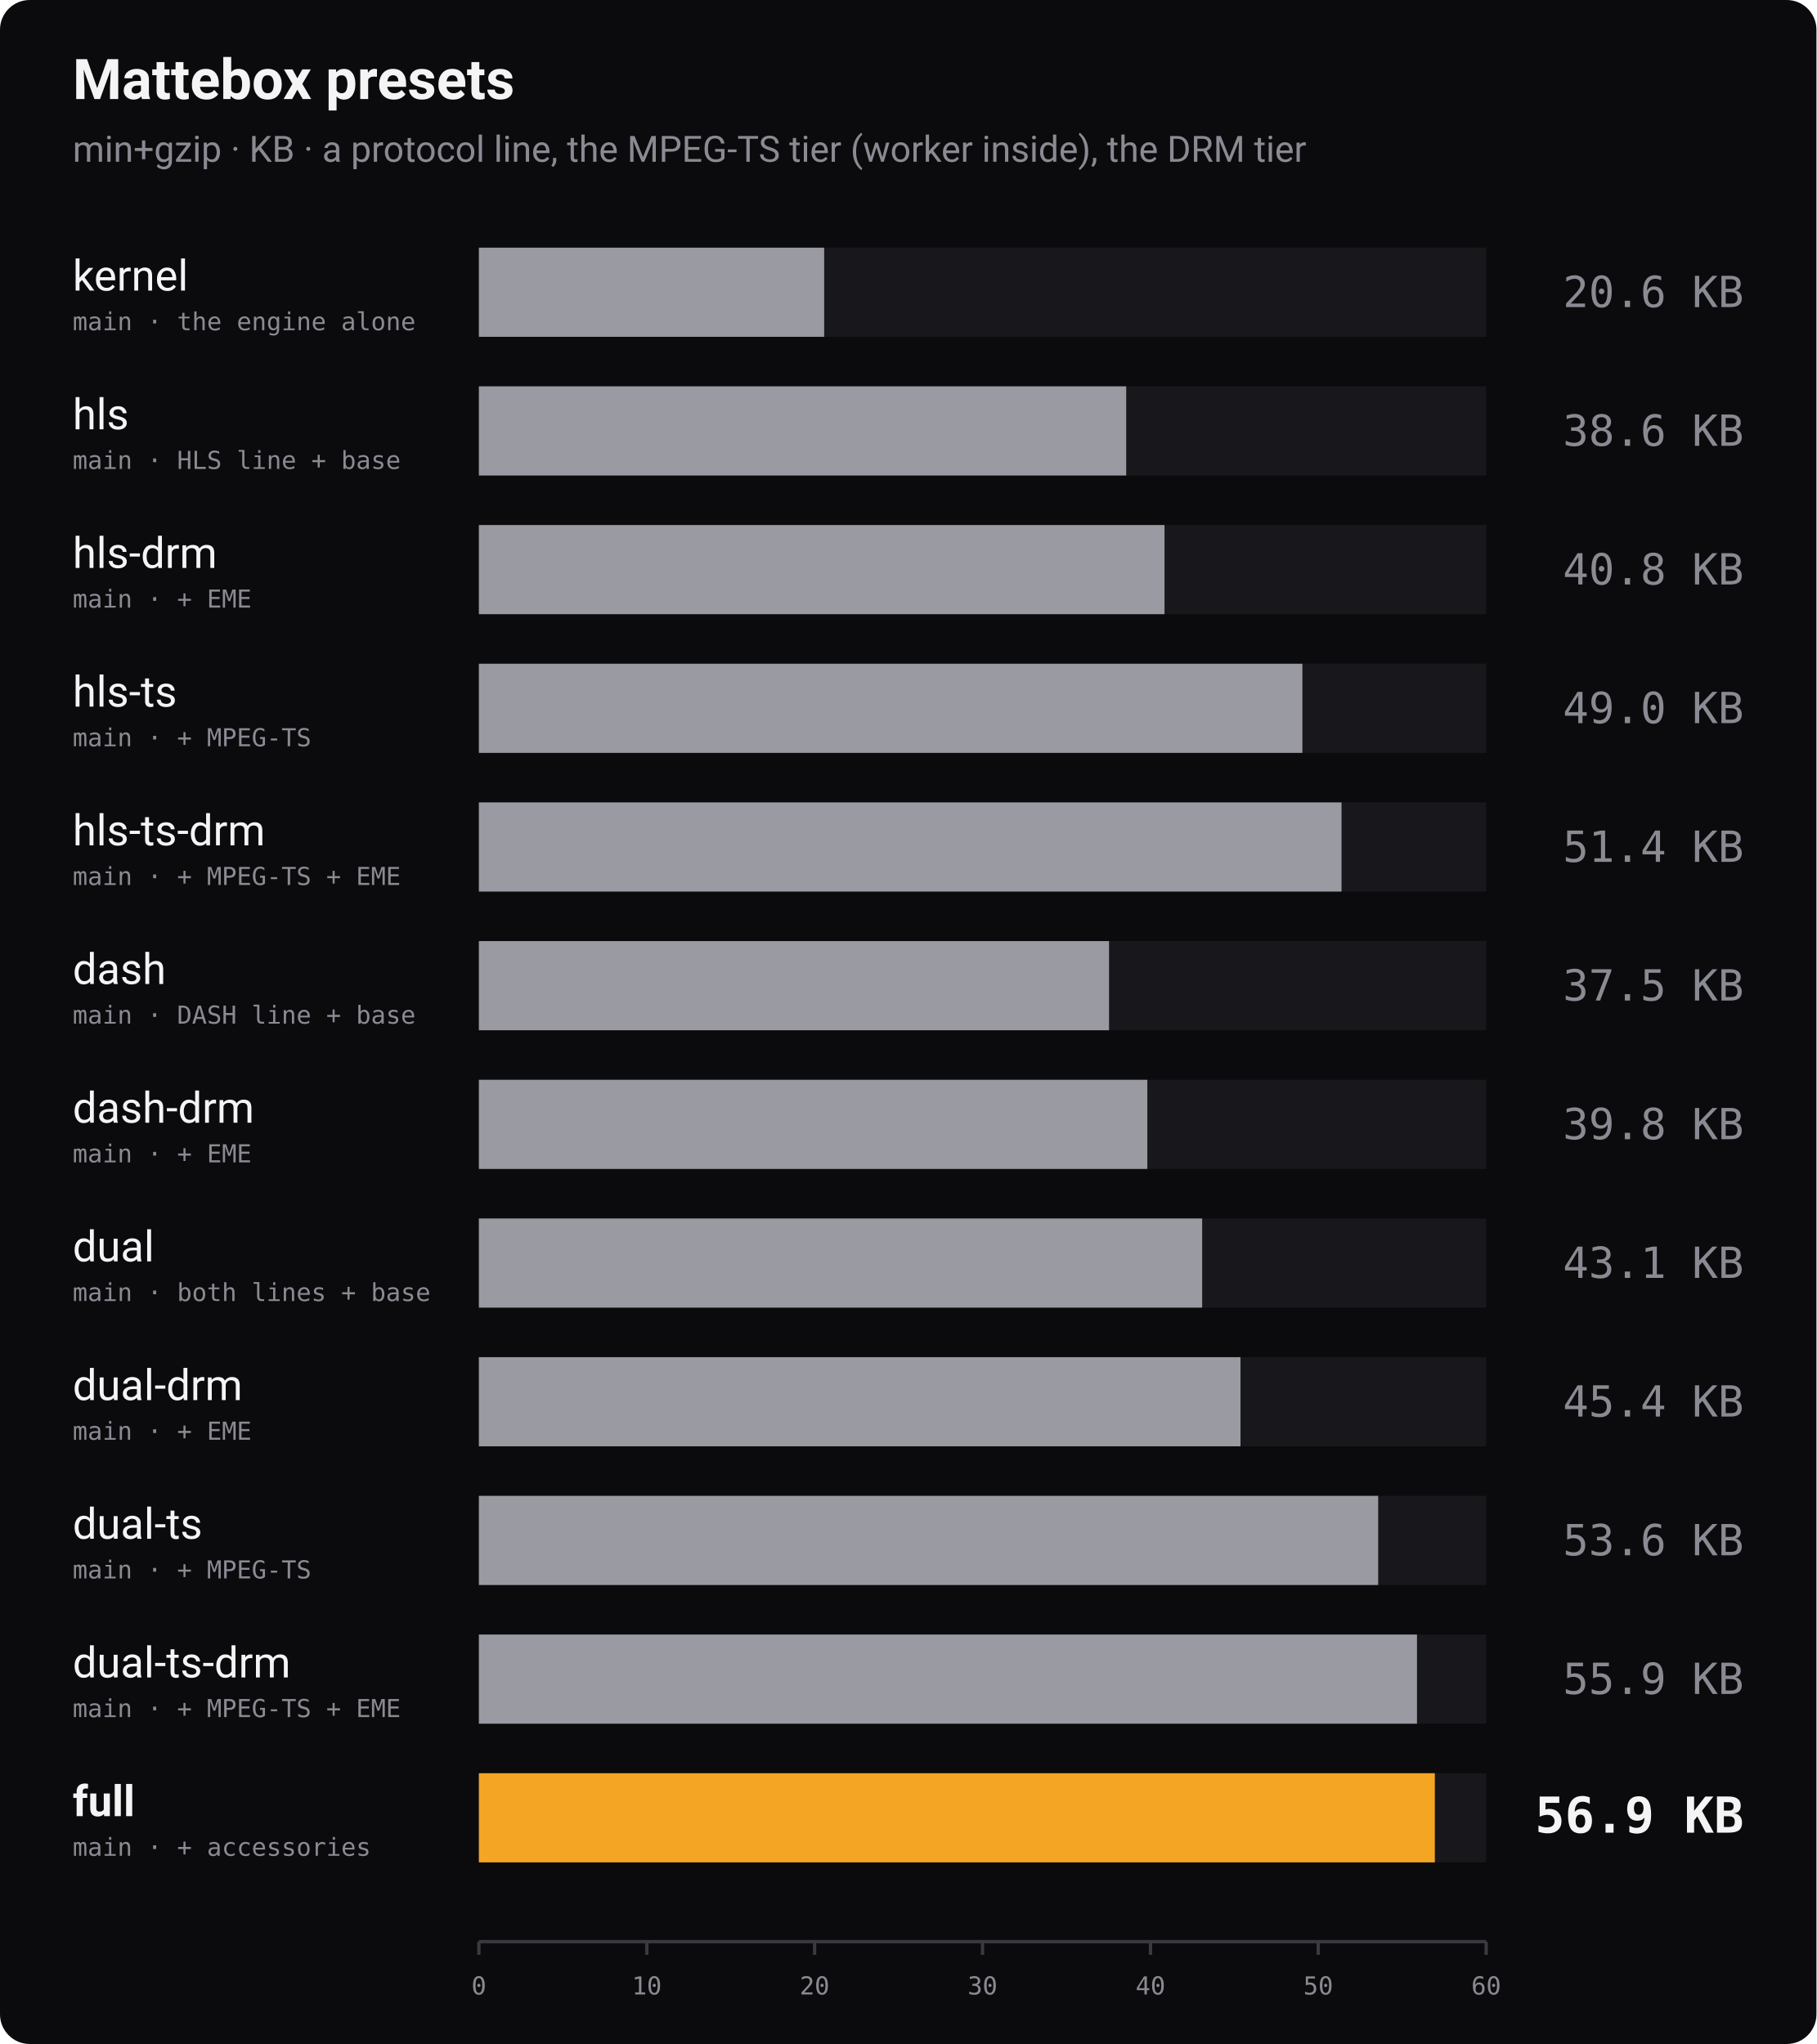
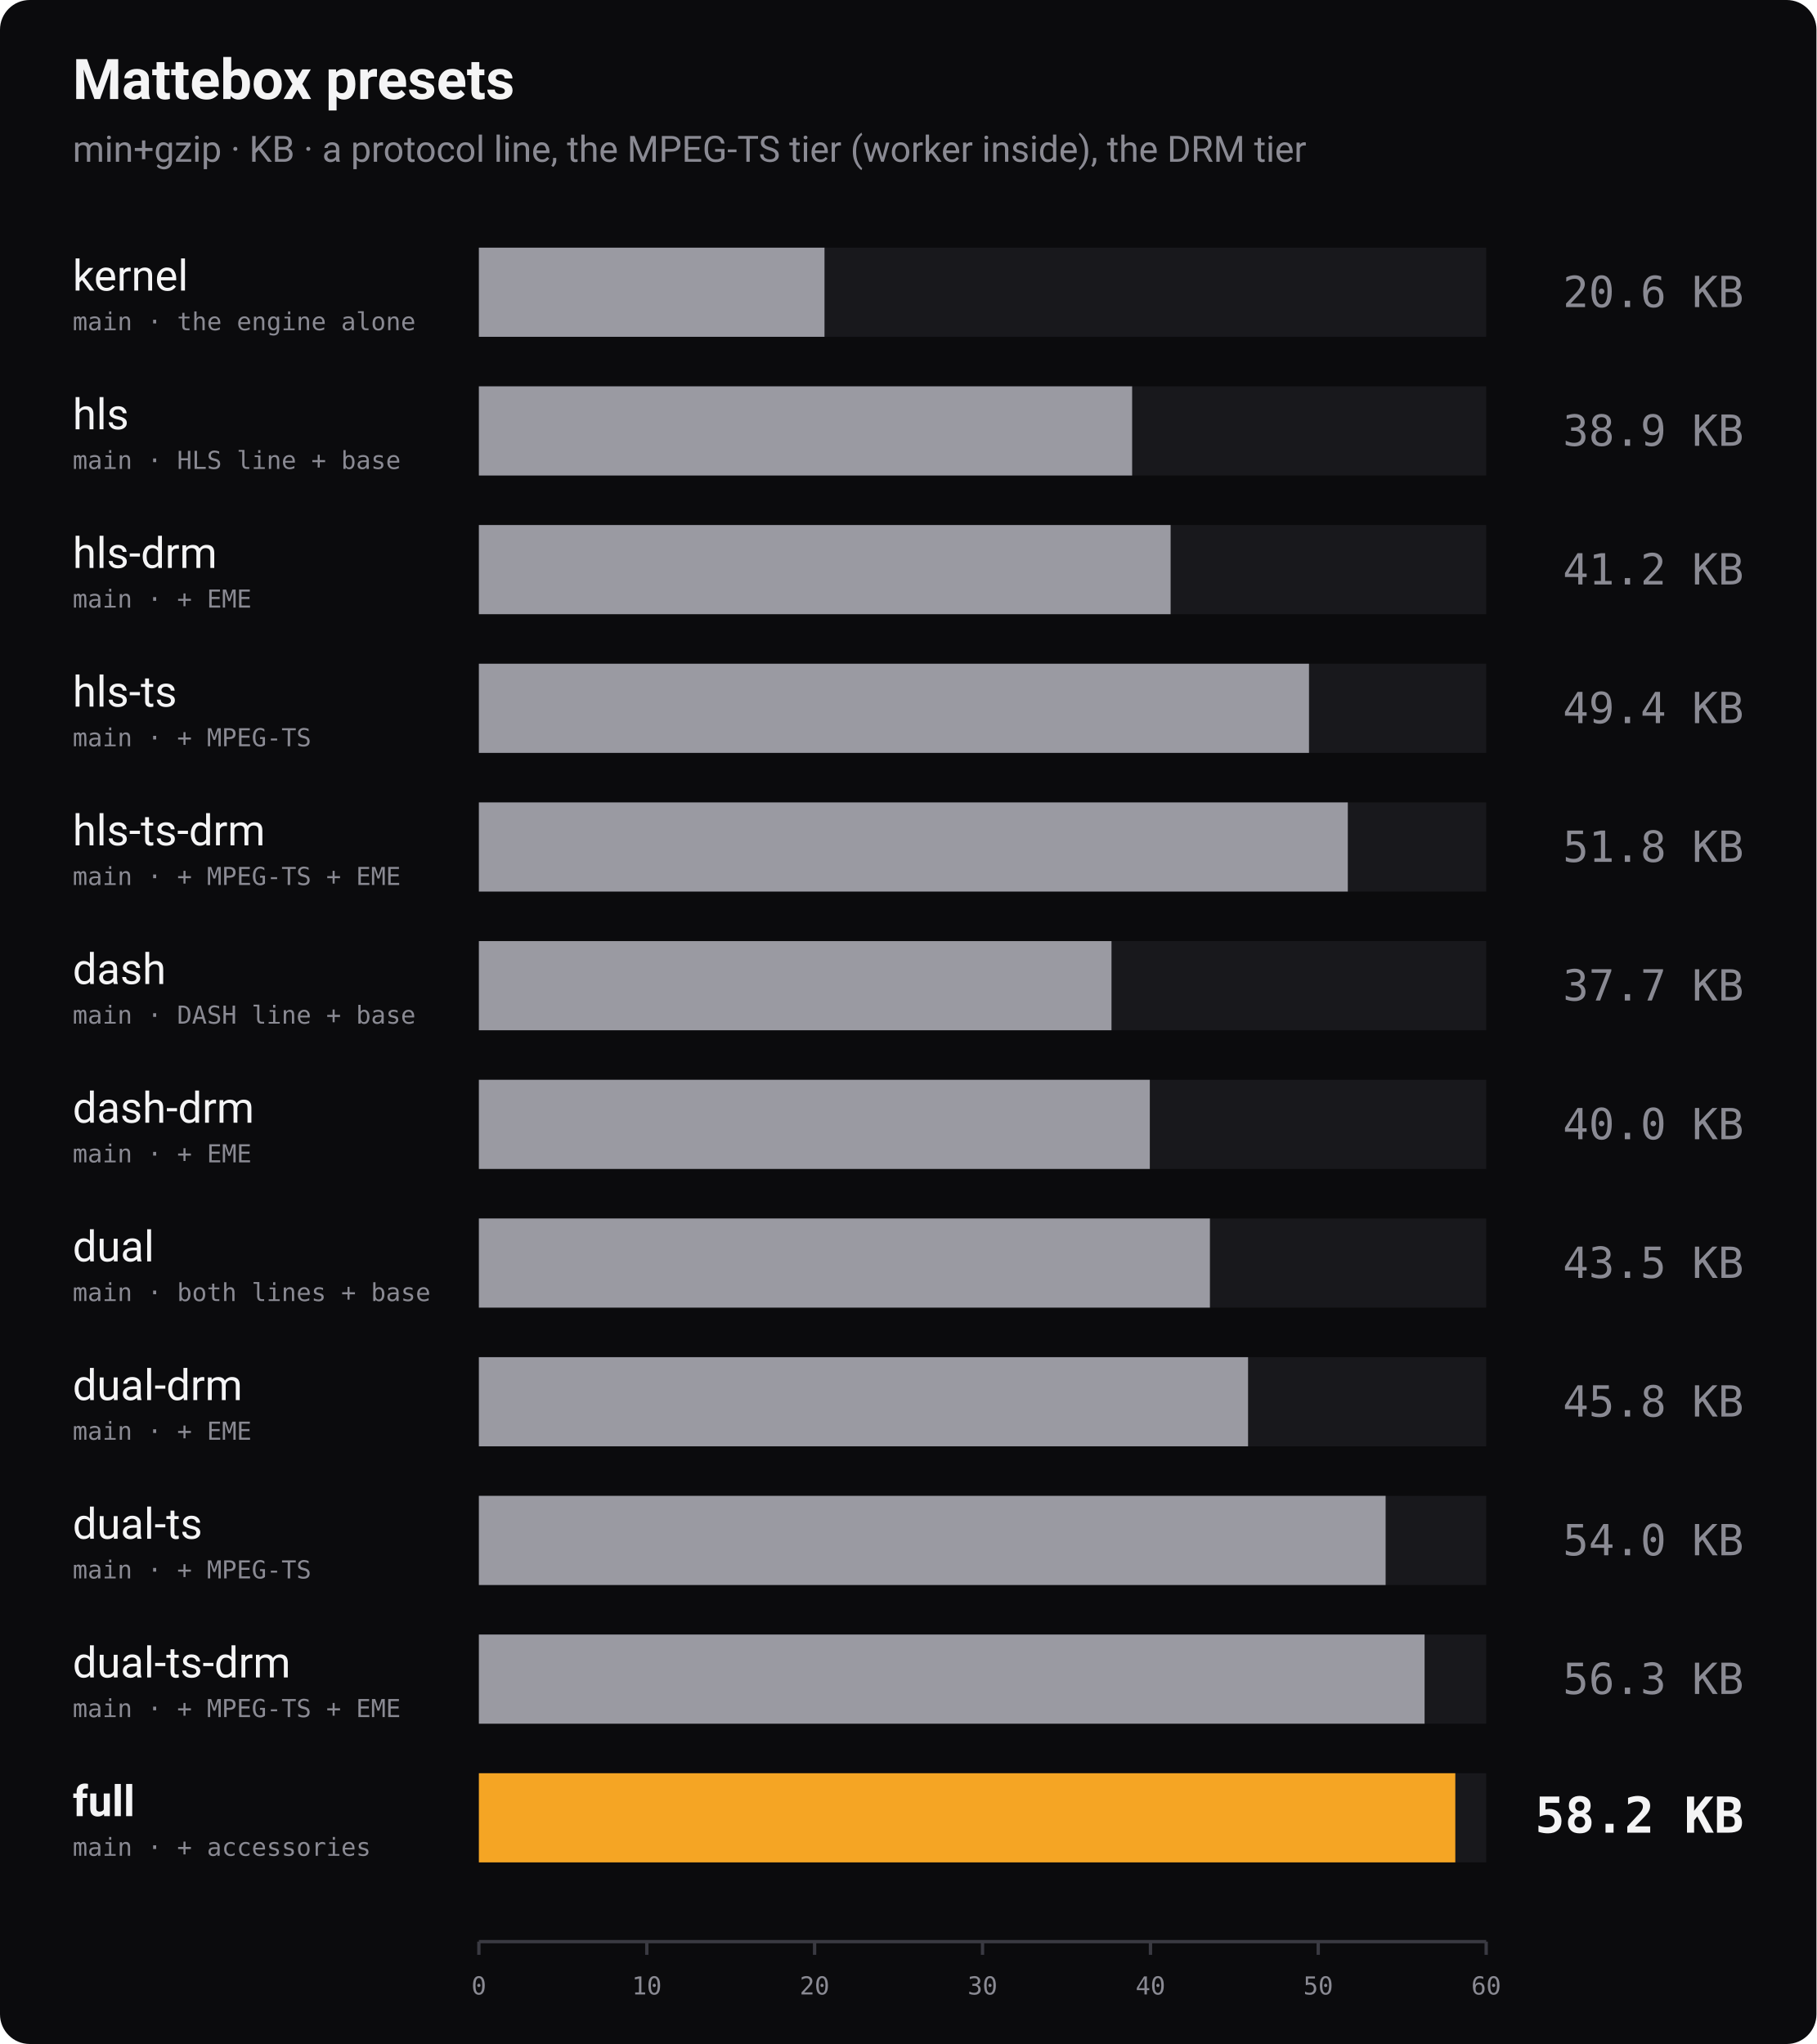
<svg xmlns="http://www.w3.org/2000/svg" width="1100" height="1238" viewBox="0 0 1100 1238" role="img" aria-label="Bundle size of every Mattebox preset, min+gzip">
  <rect width="1100" height="1238" rx="18" fill="#0b0b0d" />
  <text x="44" y="60" font-family="-apple-system, 'Segoe UI', Roboto, Helvetica, Arial, sans-serif" font-size="34" font-weight="700" fill="#f4f4f5">Mattebox presets</text>
  <text x="44" y="98" font-family="-apple-system, 'Segoe UI', Roboto, Helvetica, Arial, sans-serif" font-size="22" fill="#8a8a93">min+gzip · KB · a protocol line, the MPEG-TS tier (worker inside), the DRM tier</text>
  <text x="44" y="176" font-family="-apple-system, 'Segoe UI', Roboto, Helvetica, Arial, sans-serif" font-size="26" font-weight="400" fill="#f4f4f5">kernel</text>
  <text x="44" y="200" font-family="ui-monospace, 'SF Mono', Menlo, Consolas, monospace" font-size="15" fill="#8a8a93">main · the engine alone</text>
  <rect x="290" y="150" width="610" height="54" fill="#18181c" />
-   <rect x="290" y="150" width="209.1" height="54" fill="#9a9aa2" />
+   <rect x="290" y="150" width="209.3" height="54" fill="#9a9aa2" />
  <text x="1056" y="186" text-anchor="end" font-family="ui-monospace, 'SF Mono', Menlo, Consolas, monospace" font-size="26" font-weight="400" fill="#8a8a93">20.6 KB</text>
  <text x="44" y="260" font-family="-apple-system, 'Segoe UI', Roboto, Helvetica, Arial, sans-serif" font-size="26" font-weight="400" fill="#f4f4f5">hls</text>
  <text x="44" y="284" font-family="ui-monospace, 'SF Mono', Menlo, Consolas, monospace" font-size="15" fill="#8a8a93">main · HLS line + base</text>
  <rect x="290" y="234" width="610" height="54" fill="#18181c" />
-   <rect x="290" y="234" width="392.0" height="54" fill="#9a9aa2" />
-   <text x="1056" y="270" text-anchor="end" font-family="ui-monospace, 'SF Mono', Menlo, Consolas, monospace" font-size="26" font-weight="400" fill="#8a8a93">38.6 KB</text>
+   <rect x="290" y="234" width="395.6" height="54" fill="#9a9aa2" />
+   <text x="1056" y="270" text-anchor="end" font-family="ui-monospace, 'SF Mono', Menlo, Consolas, monospace" font-size="26" font-weight="400" fill="#8a8a93">38.9 KB</text>
  <text x="44" y="344" font-family="-apple-system, 'Segoe UI', Roboto, Helvetica, Arial, sans-serif" font-size="26" font-weight="400" fill="#f4f4f5">hls-drm</text>
  <text x="44" y="368" font-family="ui-monospace, 'SF Mono', Menlo, Consolas, monospace" font-size="15" fill="#8a8a93">main · + EME</text>
  <rect x="290" y="318" width="610" height="54" fill="#18181c" />
-   <rect x="290" y="318" width="415.2" height="54" fill="#9a9aa2" />
-   <text x="1056" y="354" text-anchor="end" font-family="ui-monospace, 'SF Mono', Menlo, Consolas, monospace" font-size="26" font-weight="400" fill="#8a8a93">40.8 KB</text>
+   <rect x="290" y="318" width="418.9" height="54" fill="#9a9aa2" />
+   <text x="1056" y="354" text-anchor="end" font-family="ui-monospace, 'SF Mono', Menlo, Consolas, monospace" font-size="26" font-weight="400" fill="#8a8a93">41.2 KB</text>
  <text x="44" y="428" font-family="-apple-system, 'Segoe UI', Roboto, Helvetica, Arial, sans-serif" font-size="26" font-weight="400" fill="#f4f4f5">hls-ts</text>
  <text x="44" y="452" font-family="ui-monospace, 'SF Mono', Menlo, Consolas, monospace" font-size="15" fill="#8a8a93">main · + MPEG-TS</text>
  <rect x="290" y="402" width="610" height="54" fill="#18181c" />
-   <rect x="290" y="402" width="498.7" height="54" fill="#9a9aa2" />
-   <text x="1056" y="438" text-anchor="end" font-family="ui-monospace, 'SF Mono', Menlo, Consolas, monospace" font-size="26" font-weight="400" fill="#8a8a93">49.0 KB</text>
+   <rect x="290" y="402" width="502.7" height="54" fill="#9a9aa2" />
+   <text x="1056" y="438" text-anchor="end" font-family="ui-monospace, 'SF Mono', Menlo, Consolas, monospace" font-size="26" font-weight="400" fill="#8a8a93">49.4 KB</text>
  <text x="44" y="512" font-family="-apple-system, 'Segoe UI', Roboto, Helvetica, Arial, sans-serif" font-size="26" font-weight="400" fill="#f4f4f5">hls-ts-drm</text>
  <text x="44" y="536" font-family="ui-monospace, 'SF Mono', Menlo, Consolas, monospace" font-size="15" fill="#8a8a93">main · + MPEG-TS + EME</text>
  <rect x="290" y="486" width="610" height="54" fill="#18181c" />
-   <rect x="290" y="486" width="522.4" height="54" fill="#9a9aa2" />
-   <text x="1056" y="522" text-anchor="end" font-family="ui-monospace, 'SF Mono', Menlo, Consolas, monospace" font-size="26" font-weight="400" fill="#8a8a93">51.4 KB</text>
+   <rect x="290" y="486" width="526.2" height="54" fill="#9a9aa2" />
+   <text x="1056" y="522" text-anchor="end" font-family="ui-monospace, 'SF Mono', Menlo, Consolas, monospace" font-size="26" font-weight="400" fill="#8a8a93">51.8 KB</text>
  <text x="44" y="596" font-family="-apple-system, 'Segoe UI', Roboto, Helvetica, Arial, sans-serif" font-size="26" font-weight="400" fill="#f4f4f5">dash</text>
  <text x="44" y="620" font-family="ui-monospace, 'SF Mono', Menlo, Consolas, monospace" font-size="15" fill="#8a8a93">main · DASH line + base</text>
  <rect x="290" y="570" width="610" height="54" fill="#18181c" />
-   <rect x="290" y="570" width="381.6" height="54" fill="#9a9aa2" />
-   <text x="1056" y="606" text-anchor="end" font-family="ui-monospace, 'SF Mono', Menlo, Consolas, monospace" font-size="26" font-weight="400" fill="#8a8a93">37.5 KB</text>
+   <rect x="290" y="570" width="383.1" height="54" fill="#9a9aa2" />
+   <text x="1056" y="606" text-anchor="end" font-family="ui-monospace, 'SF Mono', Menlo, Consolas, monospace" font-size="26" font-weight="400" fill="#8a8a93">37.7 KB</text>
  <text x="44" y="680" font-family="-apple-system, 'Segoe UI', Roboto, Helvetica, Arial, sans-serif" font-size="26" font-weight="400" fill="#f4f4f5">dash-drm</text>
  <text x="44" y="704" font-family="ui-monospace, 'SF Mono', Menlo, Consolas, monospace" font-size="15" fill="#8a8a93">main · + EME</text>
  <rect x="290" y="654" width="610" height="54" fill="#18181c" />
-   <rect x="290" y="654" width="404.8" height="54" fill="#9a9aa2" />
-   <text x="1056" y="690" text-anchor="end" font-family="ui-monospace, 'SF Mono', Menlo, Consolas, monospace" font-size="26" font-weight="400" fill="#8a8a93">39.8 KB</text>
+   <rect x="290" y="654" width="406.3" height="54" fill="#9a9aa2" />
+   <text x="1056" y="690" text-anchor="end" font-family="ui-monospace, 'SF Mono', Menlo, Consolas, monospace" font-size="26" font-weight="400" fill="#8a8a93">40.0 KB</text>
  <text x="44" y="764" font-family="-apple-system, 'Segoe UI', Roboto, Helvetica, Arial, sans-serif" font-size="26" font-weight="400" fill="#f4f4f5">dual</text>
  <text x="44" y="788" font-family="ui-monospace, 'SF Mono', Menlo, Consolas, monospace" font-size="15" fill="#8a8a93">main · both lines + base</text>
  <rect x="290" y="738" width="610" height="54" fill="#18181c" />
-   <rect x="290" y="738" width="438.0" height="54" fill="#9a9aa2" />
-   <text x="1056" y="774" text-anchor="end" font-family="ui-monospace, 'SF Mono', Menlo, Consolas, monospace" font-size="26" font-weight="400" fill="#8a8a93">43.1 KB</text>
+   <rect x="290" y="738" width="442.7" height="54" fill="#9a9aa2" />
+   <text x="1056" y="774" text-anchor="end" font-family="ui-monospace, 'SF Mono', Menlo, Consolas, monospace" font-size="26" font-weight="400" fill="#8a8a93">43.5 KB</text>
  <text x="44" y="848" font-family="-apple-system, 'Segoe UI', Roboto, Helvetica, Arial, sans-serif" font-size="26" font-weight="400" fill="#f4f4f5">dual-drm</text>
  <text x="44" y="872" font-family="ui-monospace, 'SF Mono', Menlo, Consolas, monospace" font-size="15" fill="#8a8a93">main · + EME</text>
  <rect x="290" y="822" width="610" height="54" fill="#18181c" />
-   <rect x="290" y="822" width="461.2" height="54" fill="#9a9aa2" />
-   <text x="1056" y="858" text-anchor="end" font-family="ui-monospace, 'SF Mono', Menlo, Consolas, monospace" font-size="26" font-weight="400" fill="#8a8a93">45.4 KB</text>
+   <rect x="290" y="822" width="465.8" height="54" fill="#9a9aa2" />
+   <text x="1056" y="858" text-anchor="end" font-family="ui-monospace, 'SF Mono', Menlo, Consolas, monospace" font-size="26" font-weight="400" fill="#8a8a93">45.8 KB</text>
  <text x="44" y="932" font-family="-apple-system, 'Segoe UI', Roboto, Helvetica, Arial, sans-serif" font-size="26" font-weight="400" fill="#f4f4f5">dual-ts</text>
  <text x="44" y="956" font-family="ui-monospace, 'SF Mono', Menlo, Consolas, monospace" font-size="15" fill="#8a8a93">main · + MPEG-TS</text>
  <rect x="290" y="906" width="610" height="54" fill="#18181c" />
-   <rect x="290" y="906" width="544.6" height="54" fill="#9a9aa2" />
-   <text x="1056" y="942" text-anchor="end" font-family="ui-monospace, 'SF Mono', Menlo, Consolas, monospace" font-size="26" font-weight="400" fill="#8a8a93">53.6 KB</text>
+   <rect x="290" y="906" width="549.1" height="54" fill="#9a9aa2" />
+   <text x="1056" y="942" text-anchor="end" font-family="ui-monospace, 'SF Mono', Menlo, Consolas, monospace" font-size="26" font-weight="400" fill="#8a8a93">54.0 KB</text>
  <text x="44" y="1016" font-family="-apple-system, 'Segoe UI', Roboto, Helvetica, Arial, sans-serif" font-size="26" font-weight="400" fill="#f4f4f5">dual-ts-drm</text>
  <text x="44" y="1040" font-family="ui-monospace, 'SF Mono', Menlo, Consolas, monospace" font-size="15" fill="#8a8a93">main · + MPEG-TS + EME</text>
  <rect x="290" y="990" width="610" height="54" fill="#18181c" />
-   <rect x="290" y="990" width="568.1" height="54" fill="#9a9aa2" />
-   <text x="1056" y="1026" text-anchor="end" font-family="ui-monospace, 'SF Mono', Menlo, Consolas, monospace" font-size="26" font-weight="400" fill="#8a8a93">55.9 KB</text>
+   <rect x="290" y="990" width="572.7" height="54" fill="#9a9aa2" />
+   <text x="1056" y="1026" text-anchor="end" font-family="ui-monospace, 'SF Mono', Menlo, Consolas, monospace" font-size="26" font-weight="400" fill="#8a8a93">56.3 KB</text>
  <text x="44" y="1100" font-family="-apple-system, 'Segoe UI', Roboto, Helvetica, Arial, sans-serif" font-size="26" font-weight="700" fill="#f4f4f5">full</text>
  <text x="44" y="1124" font-family="ui-monospace, 'SF Mono', Menlo, Consolas, monospace" font-size="15" fill="#8a8a93">main · + accessories</text>
  <rect x="290" y="1074" width="610" height="54" fill="#18181c" />
-   <rect x="290" y="1074" width="578.9" height="54" fill="#f5a524" />
-   <text x="1056" y="1110" text-anchor="end" font-family="ui-monospace, 'SF Mono', Menlo, Consolas, monospace" font-size="30" font-weight="700" fill="#f4f4f5">56.9 KB</text>
+   <rect x="290" y="1074" width="591.3" height="54" fill="#f5a524" />
+   <text x="1056" y="1110" text-anchor="end" font-family="ui-monospace, 'SF Mono', Menlo, Consolas, monospace" font-size="30" font-weight="700" fill="#f4f4f5">58.2 KB</text>
  <line x1="290" y1="1176" x2="900" y2="1176" stroke="#3a3a42" stroke-width="2" />
  <line x1="290.0" y1="1176" x2="290.0" y2="1184" stroke="#3a3a42" stroke-width="2" />
  <text x="290.0" y="1208" text-anchor="middle" font-family="ui-monospace, 'SF Mono', Menlo, Consolas, monospace" font-size="15" fill="#8a8a93">0</text>
  <line x1="391.7" y1="1176" x2="391.7" y2="1184" stroke="#3a3a42" stroke-width="2" />
  <text x="391.7" y="1208" text-anchor="middle" font-family="ui-monospace, 'SF Mono', Menlo, Consolas, monospace" font-size="15" fill="#8a8a93">10</text>
  <line x1="493.3" y1="1176" x2="493.3" y2="1184" stroke="#3a3a42" stroke-width="2" />
  <text x="493.3" y="1208" text-anchor="middle" font-family="ui-monospace, 'SF Mono', Menlo, Consolas, monospace" font-size="15" fill="#8a8a93">20</text>
  <line x1="595.0" y1="1176" x2="595.0" y2="1184" stroke="#3a3a42" stroke-width="2" />
  <text x="595.0" y="1208" text-anchor="middle" font-family="ui-monospace, 'SF Mono', Menlo, Consolas, monospace" font-size="15" fill="#8a8a93">30</text>
  <line x1="696.7" y1="1176" x2="696.7" y2="1184" stroke="#3a3a42" stroke-width="2" />
  <text x="696.7" y="1208" text-anchor="middle" font-family="ui-monospace, 'SF Mono', Menlo, Consolas, monospace" font-size="15" fill="#8a8a93">40</text>
  <line x1="798.3" y1="1176" x2="798.3" y2="1184" stroke="#3a3a42" stroke-width="2" />
  <text x="798.3" y="1208" text-anchor="middle" font-family="ui-monospace, 'SF Mono', Menlo, Consolas, monospace" font-size="15" fill="#8a8a93">50</text>
  <line x1="900.0" y1="1176" x2="900.0" y2="1184" stroke="#3a3a42" stroke-width="2" />
  <text x="900.0" y="1208" text-anchor="middle" font-family="ui-monospace, 'SF Mono', Menlo, Consolas, monospace" font-size="15" fill="#8a8a93">60</text>
</svg>
